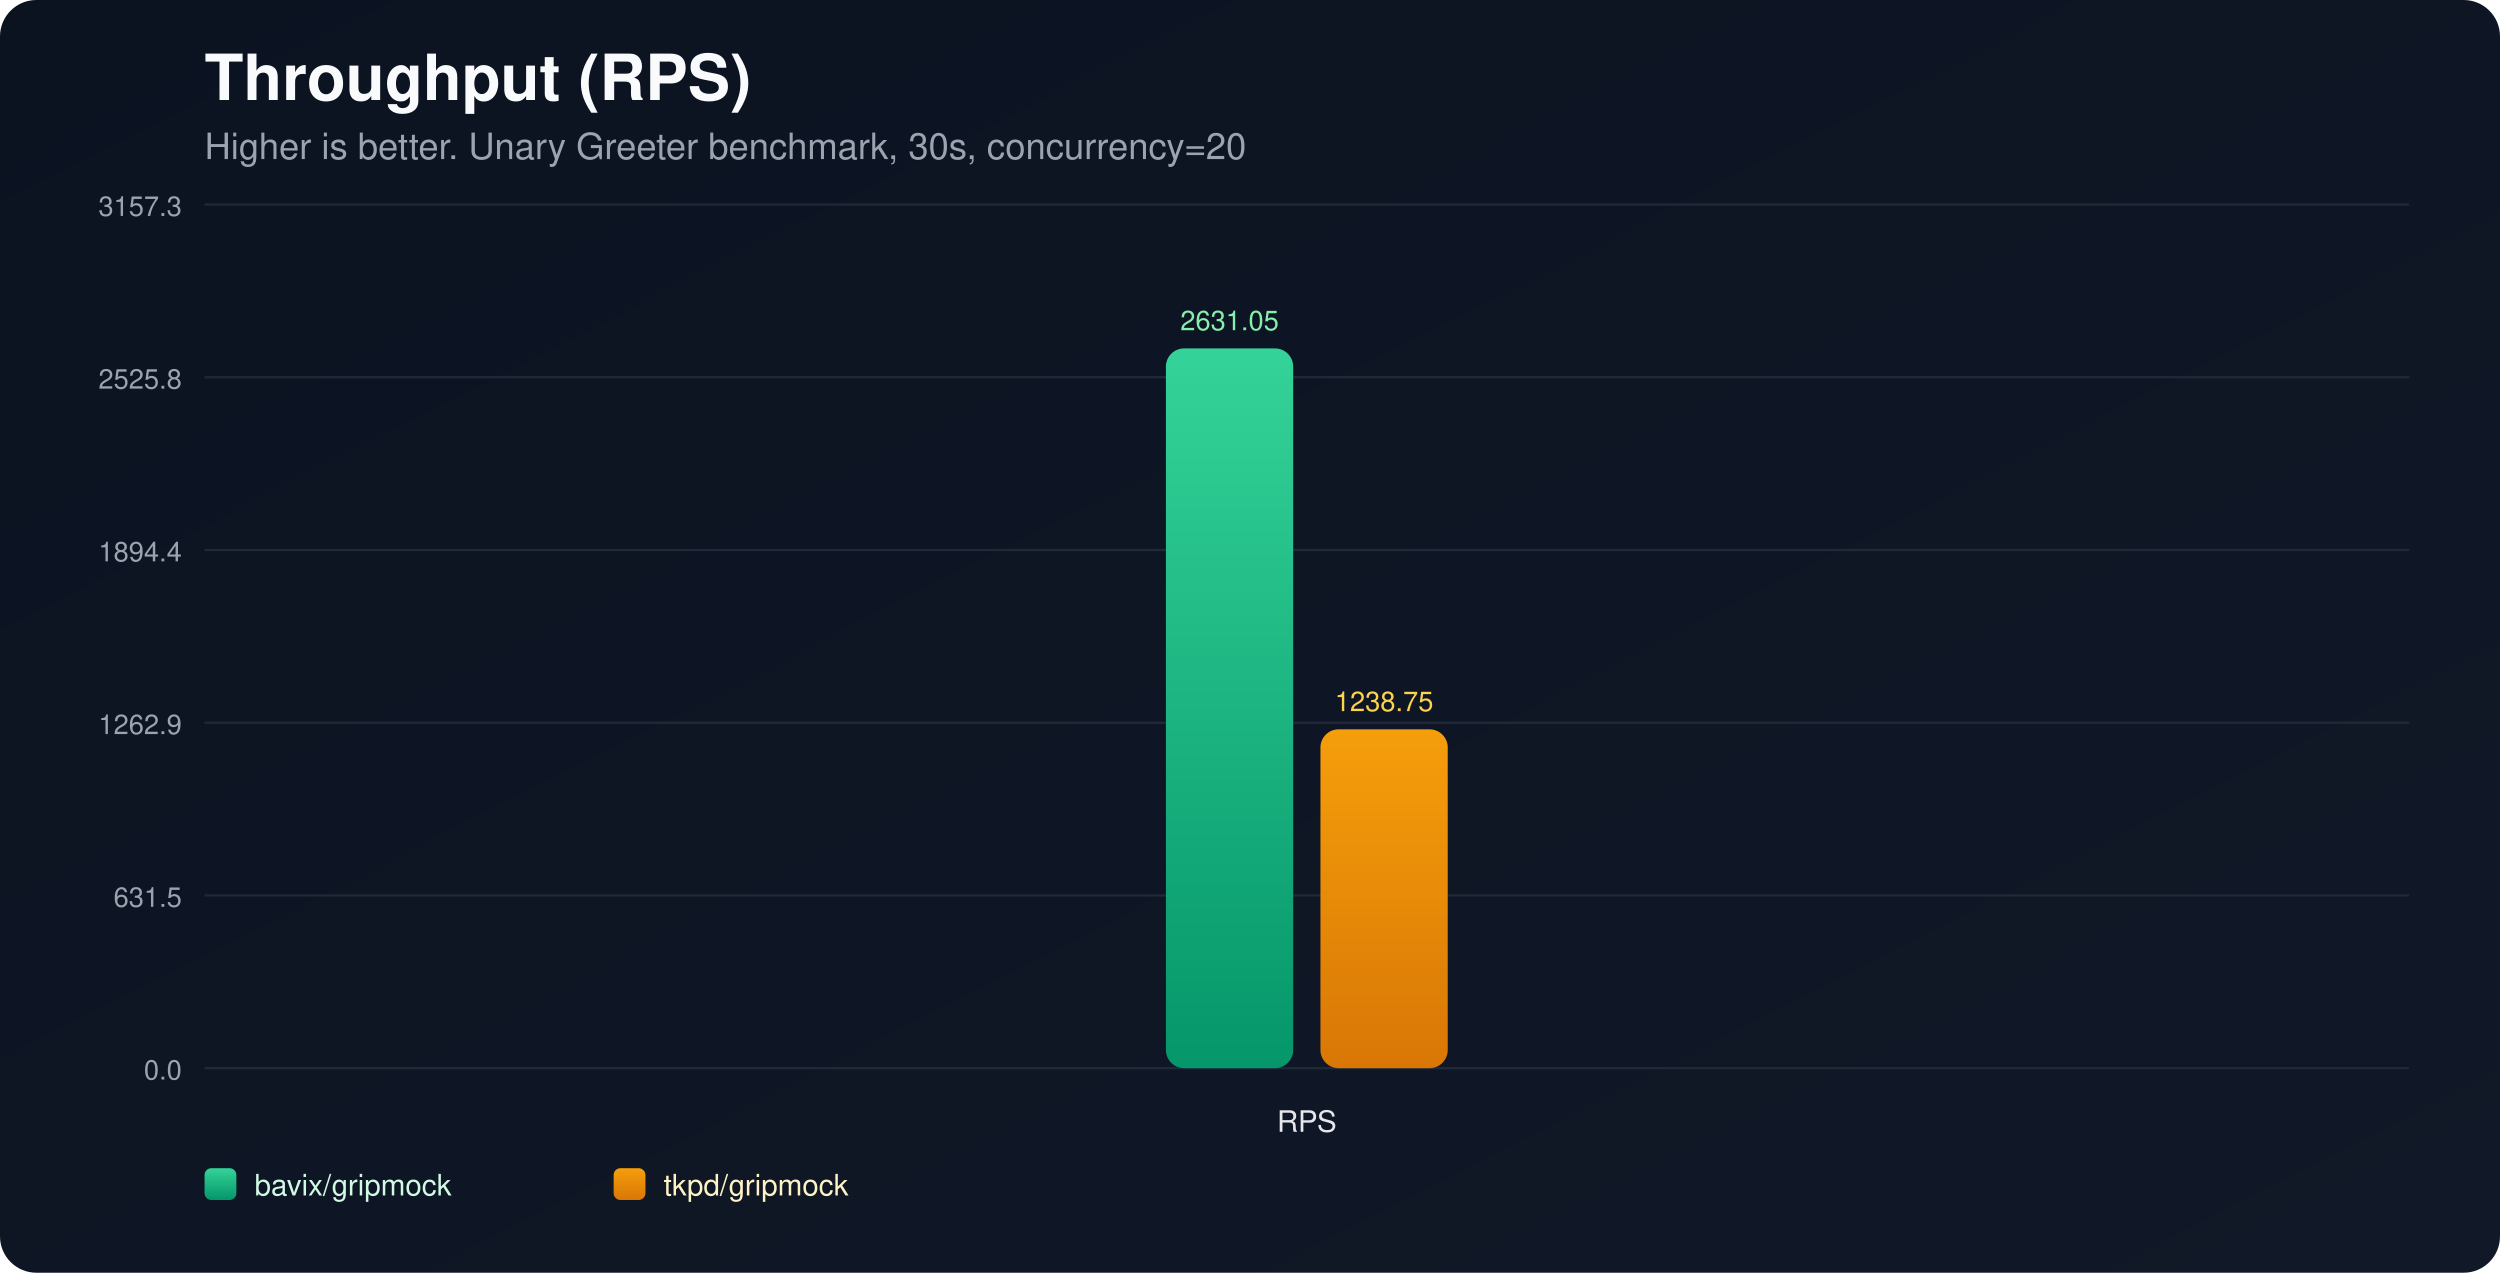
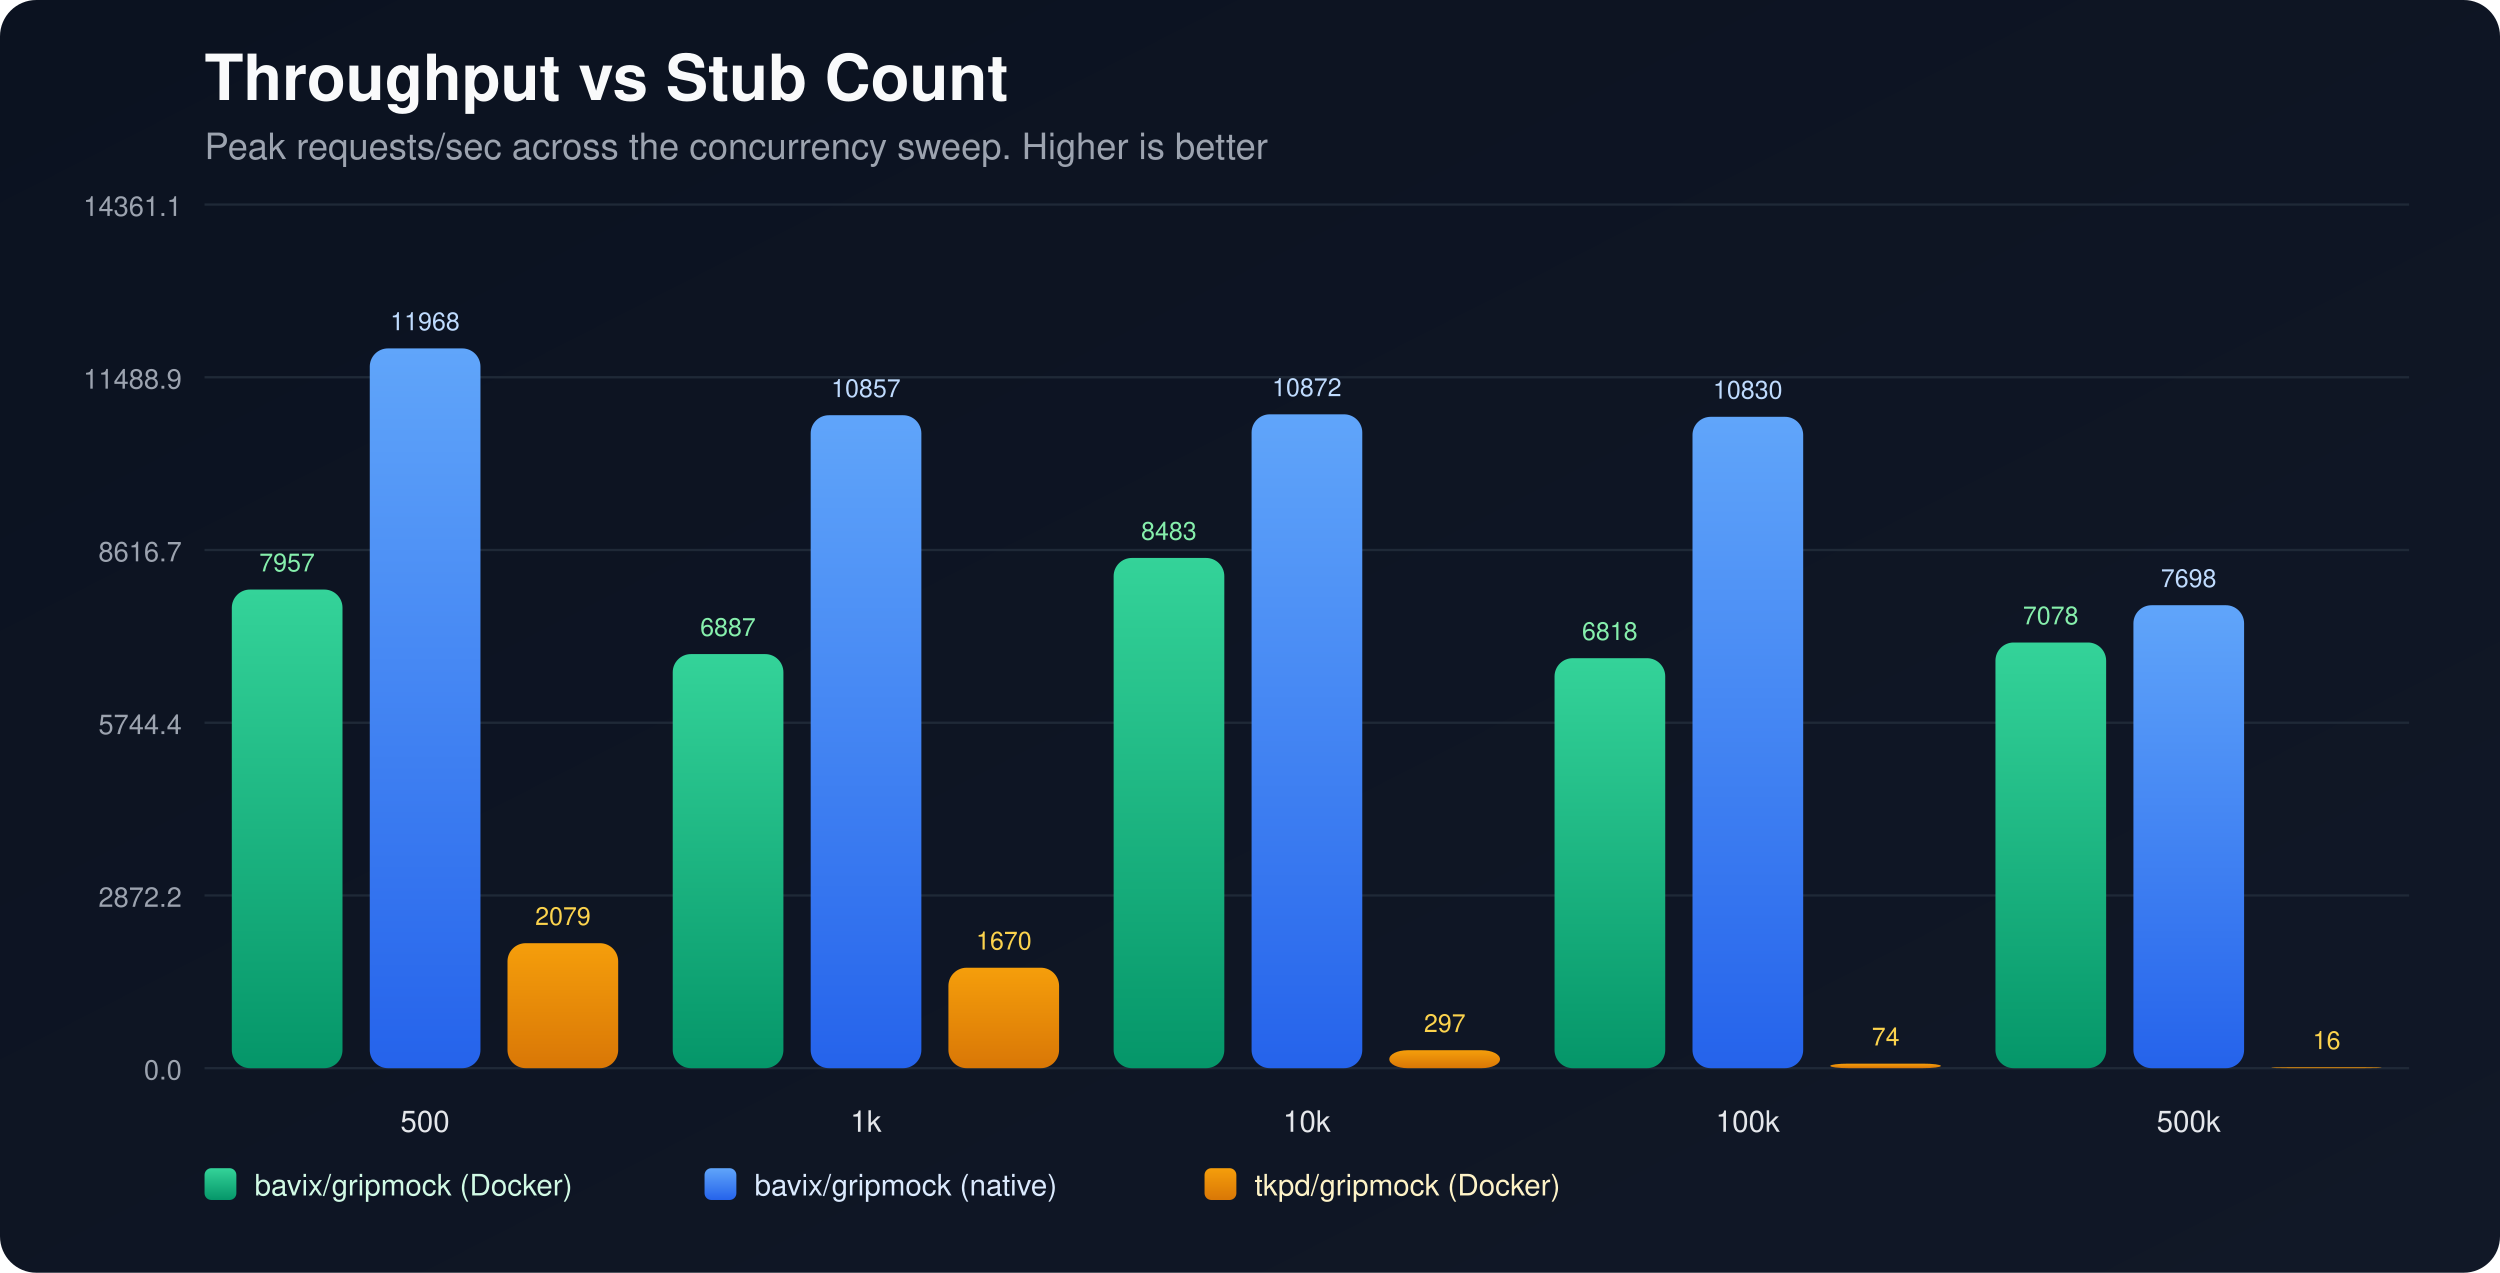
<svg xmlns="http://www.w3.org/2000/svg" width="1100" height="560" viewBox="0 0 1100 560">
  <defs>
    <linearGradient id="bg" x1="0" y1="0" x2="1" y2="1">
      <stop offset="0%" stop-color="#0b1220" />
      <stop offset="100%" stop-color="#111827" />
    </linearGradient>
    <linearGradient id="bavix" x1="0" y1="0" x2="0" y2="1">
      <stop offset="0%" stop-color="#34d399" />
      <stop offset="100%" stop-color="#059669" />
    </linearGradient>
+     <linearGradient id="native" x1="0" y1="0" x2="0" y2="1">
+       <stop offset="0%" stop-color="#60a5fa" />
+       <stop offset="100%" stop-color="#2563eb" />
+     </linearGradient>
    <linearGradient id="tkpd" x1="0" y1="0" x2="0" y2="1">
      <stop offset="0%" stop-color="#f59e0b" />
      <stop offset="100%" stop-color="#d97706" />
    </linearGradient>
  </defs>
  <rect x="0" y="0" width="1100" height="560" fill="url(#bg)" rx="16" />
-   <text x="90" y="44" fill="#f9fafb" font-size="28" font-family="-apple-system,BlinkMacSystemFont,Segoe UI,Helvetica,Arial,sans-serif" font-weight="700">Throughput (RPS)</text>
-   <text x="90" y="70" fill="#9ca3af" font-size="16" font-family="-apple-system,BlinkMacSystemFont,Segoe UI,Helvetica,Arial,sans-serif">Higher is better. Unary Greeter benchmark, 30s, concurrency=20</text>
-   <line x1="90" y1="90.0" x2="1060" y2="90.0" stroke="#1f2937" stroke-width="1" />
-   <text x="80" y="95.0" text-anchor="end" fill="#9ca3af" font-size="12" font-family="-apple-system,BlinkMacSystemFont,Segoe UI,Helvetica,Arial,sans-serif">3157.3</text>
-   <line x1="90" y1="166.0" x2="1060" y2="166.0" stroke="#1f2937" stroke-width="1" />
-   <text x="80" y="171.0" text-anchor="end" fill="#9ca3af" font-size="12" font-family="-apple-system,BlinkMacSystemFont,Segoe UI,Helvetica,Arial,sans-serif">2525.8</text>
-   <line x1="90" y1="242.0" x2="1060" y2="242.0" stroke="#1f2937" stroke-width="1" />
-   <text x="80" y="247.0" text-anchor="end" fill="#9ca3af" font-size="12" font-family="-apple-system,BlinkMacSystemFont,Segoe UI,Helvetica,Arial,sans-serif">1894.4</text>
-   <line x1="90" y1="318.0" x2="1060" y2="318.0" stroke="#1f2937" stroke-width="1" />
-   <text x="80" y="323.0" text-anchor="end" fill="#9ca3af" font-size="12" font-family="-apple-system,BlinkMacSystemFont,Segoe UI,Helvetica,Arial,sans-serif">1262.9</text>
-   <line x1="90" y1="394.0" x2="1060" y2="394.0" stroke="#1f2937" stroke-width="1" />
-   <text x="80" y="399.0" text-anchor="end" fill="#9ca3af" font-size="12" font-family="-apple-system,BlinkMacSystemFont,Segoe UI,Helvetica,Arial,sans-serif">631.5</text>
-   <line x1="90" y1="470.0" x2="1060" y2="470.0" stroke="#1f2937" stroke-width="1" />
-   <text x="80" y="475.0" text-anchor="end" fill="#9ca3af" font-size="12" font-family="-apple-system,BlinkMacSystemFont,Segoe UI,Helvetica,Arial,sans-serif">0.0</text>
-   <rect x="513.0" y="153.3" width="56.0" height="316.7" fill="url(#bavix)" rx="8" />
-   <rect x="581.0" y="320.9" width="56.0" height="149.1" fill="url(#tkpd)" rx="8" />
-   <text x="575.0" y="498" text-anchor="middle" fill="#e5e7eb" font-size="13" font-family="-apple-system,BlinkMacSystemFont,Segoe UI,Helvetica,Arial,sans-serif">RPS</text>
-   <text x="541.0" y="145.3" text-anchor="middle" fill="#86efac" font-size="12" font-family="-apple-system,BlinkMacSystemFont,Segoe UI,Helvetica,Arial,sans-serif">2631.05</text>
-   <text x="609.0" y="312.9" text-anchor="middle" fill="#fcd34d" font-size="12" font-family="-apple-system,BlinkMacSystemFont,Segoe UI,Helvetica,Arial,sans-serif">1238.75</text>
+   <text x="90" y="44" fill="#f9fafb" font-size="28" font-family="-apple-system,BlinkMacSystemFont,Segoe UI,Helvetica,Arial,sans-serif" font-weight="700">Throughput vs Stub Count</text>
+   <text x="90" y="70" fill="#9ca3af" font-size="16" font-family="-apple-system,BlinkMacSystemFont,Segoe UI,Helvetica,Arial,sans-serif">Peak requests/sec across the concurrency sweep. Higher is better</text>
+   <line x1="90.0" y1="90.0" x2="1060.0" y2="90.0" stroke="#1f2937" stroke-width="1" />
+   <text x="80.0" y="95.0" text-anchor="end" fill="#9ca3af" font-size="12" font-family="-apple-system,BlinkMacSystemFont,Segoe UI,Helvetica,Arial,sans-serif">14361.1</text>
+   <line x1="90.0" y1="166.0" x2="1060.0" y2="166.0" stroke="#1f2937" stroke-width="1" />
+   <text x="80.0" y="171.0" text-anchor="end" fill="#9ca3af" font-size="12" font-family="-apple-system,BlinkMacSystemFont,Segoe UI,Helvetica,Arial,sans-serif">11488.9</text>
+   <line x1="90.0" y1="242.0" x2="1060.0" y2="242.0" stroke="#1f2937" stroke-width="1" />
+   <text x="80.0" y="247.0" text-anchor="end" fill="#9ca3af" font-size="12" font-family="-apple-system,BlinkMacSystemFont,Segoe UI,Helvetica,Arial,sans-serif">8616.7</text>
+   <line x1="90.0" y1="318.0" x2="1060.0" y2="318.0" stroke="#1f2937" stroke-width="1" />
+   <text x="80.0" y="323.0" text-anchor="end" fill="#9ca3af" font-size="12" font-family="-apple-system,BlinkMacSystemFont,Segoe UI,Helvetica,Arial,sans-serif">5744.4</text>
+   <line x1="90.0" y1="394.0" x2="1060.0" y2="394.0" stroke="#1f2937" stroke-width="1" />
+   <text x="80.0" y="399.0" text-anchor="end" fill="#9ca3af" font-size="12" font-family="-apple-system,BlinkMacSystemFont,Segoe UI,Helvetica,Arial,sans-serif">2872.2</text>
+   <line x1="90.0" y1="470.0" x2="1060.0" y2="470.0" stroke="#1f2937" stroke-width="1" />
+   <text x="80.0" y="475.0" text-anchor="end" fill="#9ca3af" font-size="12" font-family="-apple-system,BlinkMacSystemFont,Segoe UI,Helvetica,Arial,sans-serif">0.0</text>
+   <rect x="102.0" y="259.4" width="48.7" height="210.6" fill="url(#bavix)" rx="8" />
+   <text x="126.3" y="251.4" text-anchor="middle" fill="#86efac" font-size="11" font-family="-apple-system,BlinkMacSystemFont,Segoe UI,Helvetica,Arial,sans-serif">7957</text>
+   <rect x="162.7" y="153.3" width="48.7" height="316.7" fill="url(#native)" rx="8" />
+   <text x="187.0" y="145.3" text-anchor="middle" fill="#bfdbfe" font-size="11" font-family="-apple-system,BlinkMacSystemFont,Segoe UI,Helvetica,Arial,sans-serif">11968</text>
+   <rect x="223.3" y="415.0" width="48.7" height="55.0" fill="url(#tkpd)" rx="8" />
+   <text x="247.7" y="407.0" text-anchor="middle" fill="#fcd34d" font-size="11" font-family="-apple-system,BlinkMacSystemFont,Segoe UI,Helvetica,Arial,sans-serif">2079</text>
+   <text x="187.0" y="498" text-anchor="middle" fill="#e5e7eb" font-size="13" font-family="-apple-system,BlinkMacSystemFont,Segoe UI,Helvetica,Arial,sans-serif">500</text>
+   <rect x="296.0" y="287.8" width="48.7" height="182.2" fill="url(#bavix)" rx="8" />
+   <text x="320.3" y="279.8" text-anchor="middle" fill="#86efac" font-size="11" font-family="-apple-system,BlinkMacSystemFont,Segoe UI,Helvetica,Arial,sans-serif">6887</text>
+   <rect x="356.7" y="182.7" width="48.7" height="287.3" fill="url(#native)" rx="8" />
+   <text x="381.0" y="174.7" text-anchor="middle" fill="#bfdbfe" font-size="11" font-family="-apple-system,BlinkMacSystemFont,Segoe UI,Helvetica,Arial,sans-serif">10857</text>
+   <rect x="417.3" y="425.8" width="48.7" height="44.2" fill="url(#tkpd)" rx="8" />
+   <text x="441.7" y="417.8" text-anchor="middle" fill="#fcd34d" font-size="11" font-family="-apple-system,BlinkMacSystemFont,Segoe UI,Helvetica,Arial,sans-serif">1670</text>
+   <text x="381.0" y="498" text-anchor="middle" fill="#e5e7eb" font-size="13" font-family="-apple-system,BlinkMacSystemFont,Segoe UI,Helvetica,Arial,sans-serif">1k</text>
+   <rect x="490.0" y="245.5" width="48.7" height="224.5" fill="url(#bavix)" rx="8" />
+   <text x="514.3" y="237.5" text-anchor="middle" fill="#86efac" font-size="11" font-family="-apple-system,BlinkMacSystemFont,Segoe UI,Helvetica,Arial,sans-serif">8483</text>
+   <rect x="550.7" y="182.3" width="48.7" height="287.7" fill="url(#native)" rx="8" />
+   <text x="575.0" y="174.3" text-anchor="middle" fill="#bfdbfe" font-size="11" font-family="-apple-system,BlinkMacSystemFont,Segoe UI,Helvetica,Arial,sans-serif">10872</text>
+   <rect x="611.3" y="462.1" width="48.7" height="7.9" fill="url(#tkpd)" rx="8" />
+   <text x="635.7" y="454.1" text-anchor="middle" fill="#fcd34d" font-size="11" font-family="-apple-system,BlinkMacSystemFont,Segoe UI,Helvetica,Arial,sans-serif">297</text>
+   <text x="575.0" y="498" text-anchor="middle" fill="#e5e7eb" font-size="13" font-family="-apple-system,BlinkMacSystemFont,Segoe UI,Helvetica,Arial,sans-serif">10k</text>
+   <rect x="684.0" y="289.6" width="48.7" height="180.4" fill="url(#bavix)" rx="8" />
+   <text x="708.3" y="281.6" text-anchor="middle" fill="#86efac" font-size="11" font-family="-apple-system,BlinkMacSystemFont,Segoe UI,Helvetica,Arial,sans-serif">6818</text>
+   <rect x="744.7" y="183.4" width="48.7" height="286.6" fill="url(#native)" rx="8" />
+   <text x="769.0" y="175.4" text-anchor="middle" fill="#bfdbfe" font-size="11" font-family="-apple-system,BlinkMacSystemFont,Segoe UI,Helvetica,Arial,sans-serif">10830</text>
+   <rect x="805.3" y="468.0" width="48.7" height="2.0" fill="url(#tkpd)" rx="8" />
+   <text x="829.7" y="460.0" text-anchor="middle" fill="#fcd34d" font-size="11" font-family="-apple-system,BlinkMacSystemFont,Segoe UI,Helvetica,Arial,sans-serif">74</text>
+   <text x="769.0" y="498" text-anchor="middle" fill="#e5e7eb" font-size="13" font-family="-apple-system,BlinkMacSystemFont,Segoe UI,Helvetica,Arial,sans-serif">100k</text>
+   <rect x="878.0" y="282.7" width="48.7" height="187.3" fill="url(#bavix)" rx="8" />
+   <text x="902.3" y="274.7" text-anchor="middle" fill="#86efac" font-size="11" font-family="-apple-system,BlinkMacSystemFont,Segoe UI,Helvetica,Arial,sans-serif">7078</text>
+   <rect x="938.7" y="266.3" width="48.7" height="203.7" fill="url(#native)" rx="8" />
+   <text x="963.0" y="258.3" text-anchor="middle" fill="#bfdbfe" font-size="11" font-family="-apple-system,BlinkMacSystemFont,Segoe UI,Helvetica,Arial,sans-serif">7698</text>
+   <rect x="999.3" y="469.6" width="48.7" height="0.4" fill="url(#tkpd)" rx="8" />
+   <text x="1023.7" y="461.6" text-anchor="middle" fill="#fcd34d" font-size="11" font-family="-apple-system,BlinkMacSystemFont,Segoe UI,Helvetica,Arial,sans-serif">16</text>
+   <text x="963.0" y="498" text-anchor="middle" fill="#e5e7eb" font-size="13" font-family="-apple-system,BlinkMacSystemFont,Segoe UI,Helvetica,Arial,sans-serif">500k</text>
  <rect x="90" y="514" width="14" height="14" fill="url(#bavix)" rx="3" />
-   <text x="112" y="526" fill="#d1fae5" font-size="13" font-family="-apple-system,BlinkMacSystemFont,Segoe UI,Helvetica,Arial,sans-serif">bavix/gripmock</text>
-   <rect x="270" y="514" width="14" height="14" fill="url(#tkpd)" rx="3" />
-   <text x="292" y="526" fill="#fef3c7" font-size="13" font-family="-apple-system,BlinkMacSystemFont,Segoe UI,Helvetica,Arial,sans-serif">tkpd/gripmock</text>
+   <text x="112" y="526" fill="#d1fae5" font-size="13" font-family="-apple-system,BlinkMacSystemFont,Segoe UI,Helvetica,Arial,sans-serif">bavix/gripmock (Docker)</text>
+   <rect x="310" y="514" width="14" height="14" fill="url(#native)" rx="3" />
+   <text x="332" y="526" fill="#dbeafe" font-size="13" font-family="-apple-system,BlinkMacSystemFont,Segoe UI,Helvetica,Arial,sans-serif">bavix/gripmock (native)</text>
+   <rect x="530" y="514" width="14" height="14" fill="url(#tkpd)" rx="3" />
+   <text x="552" y="526" fill="#fef3c7" font-size="13" font-family="-apple-system,BlinkMacSystemFont,Segoe UI,Helvetica,Arial,sans-serif">tkpd/gripmock (Docker)</text>
</svg>
